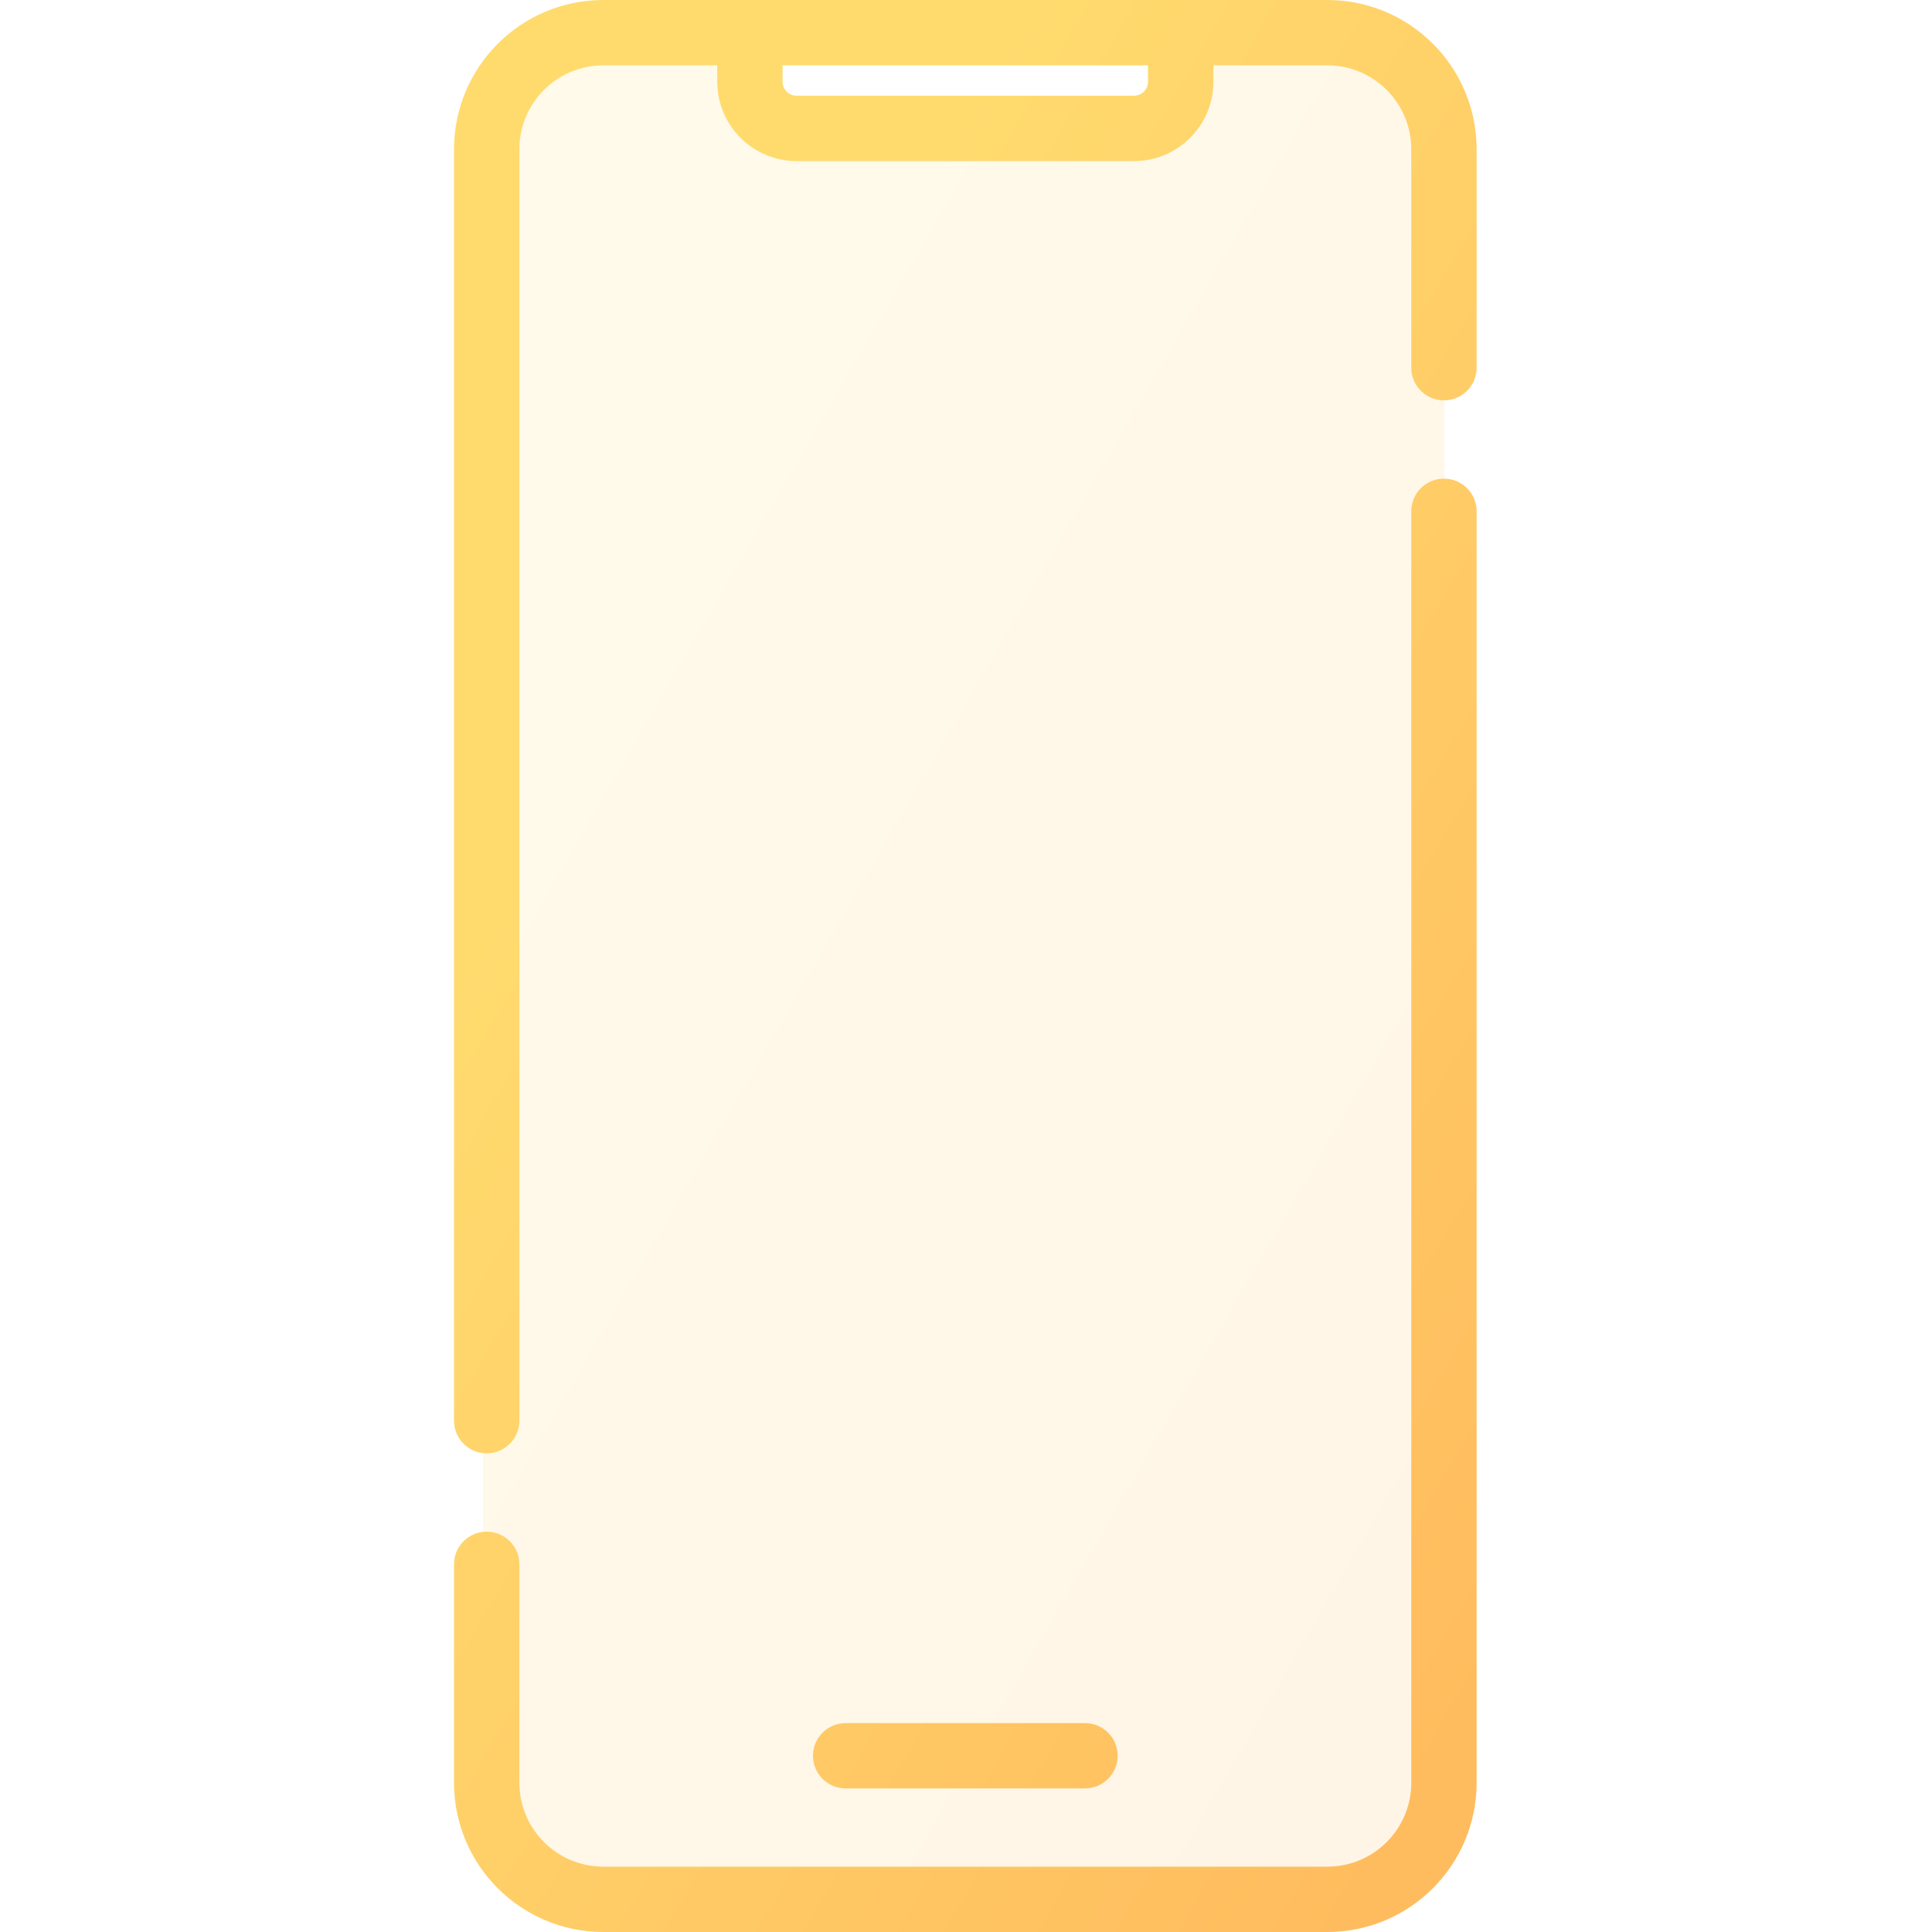
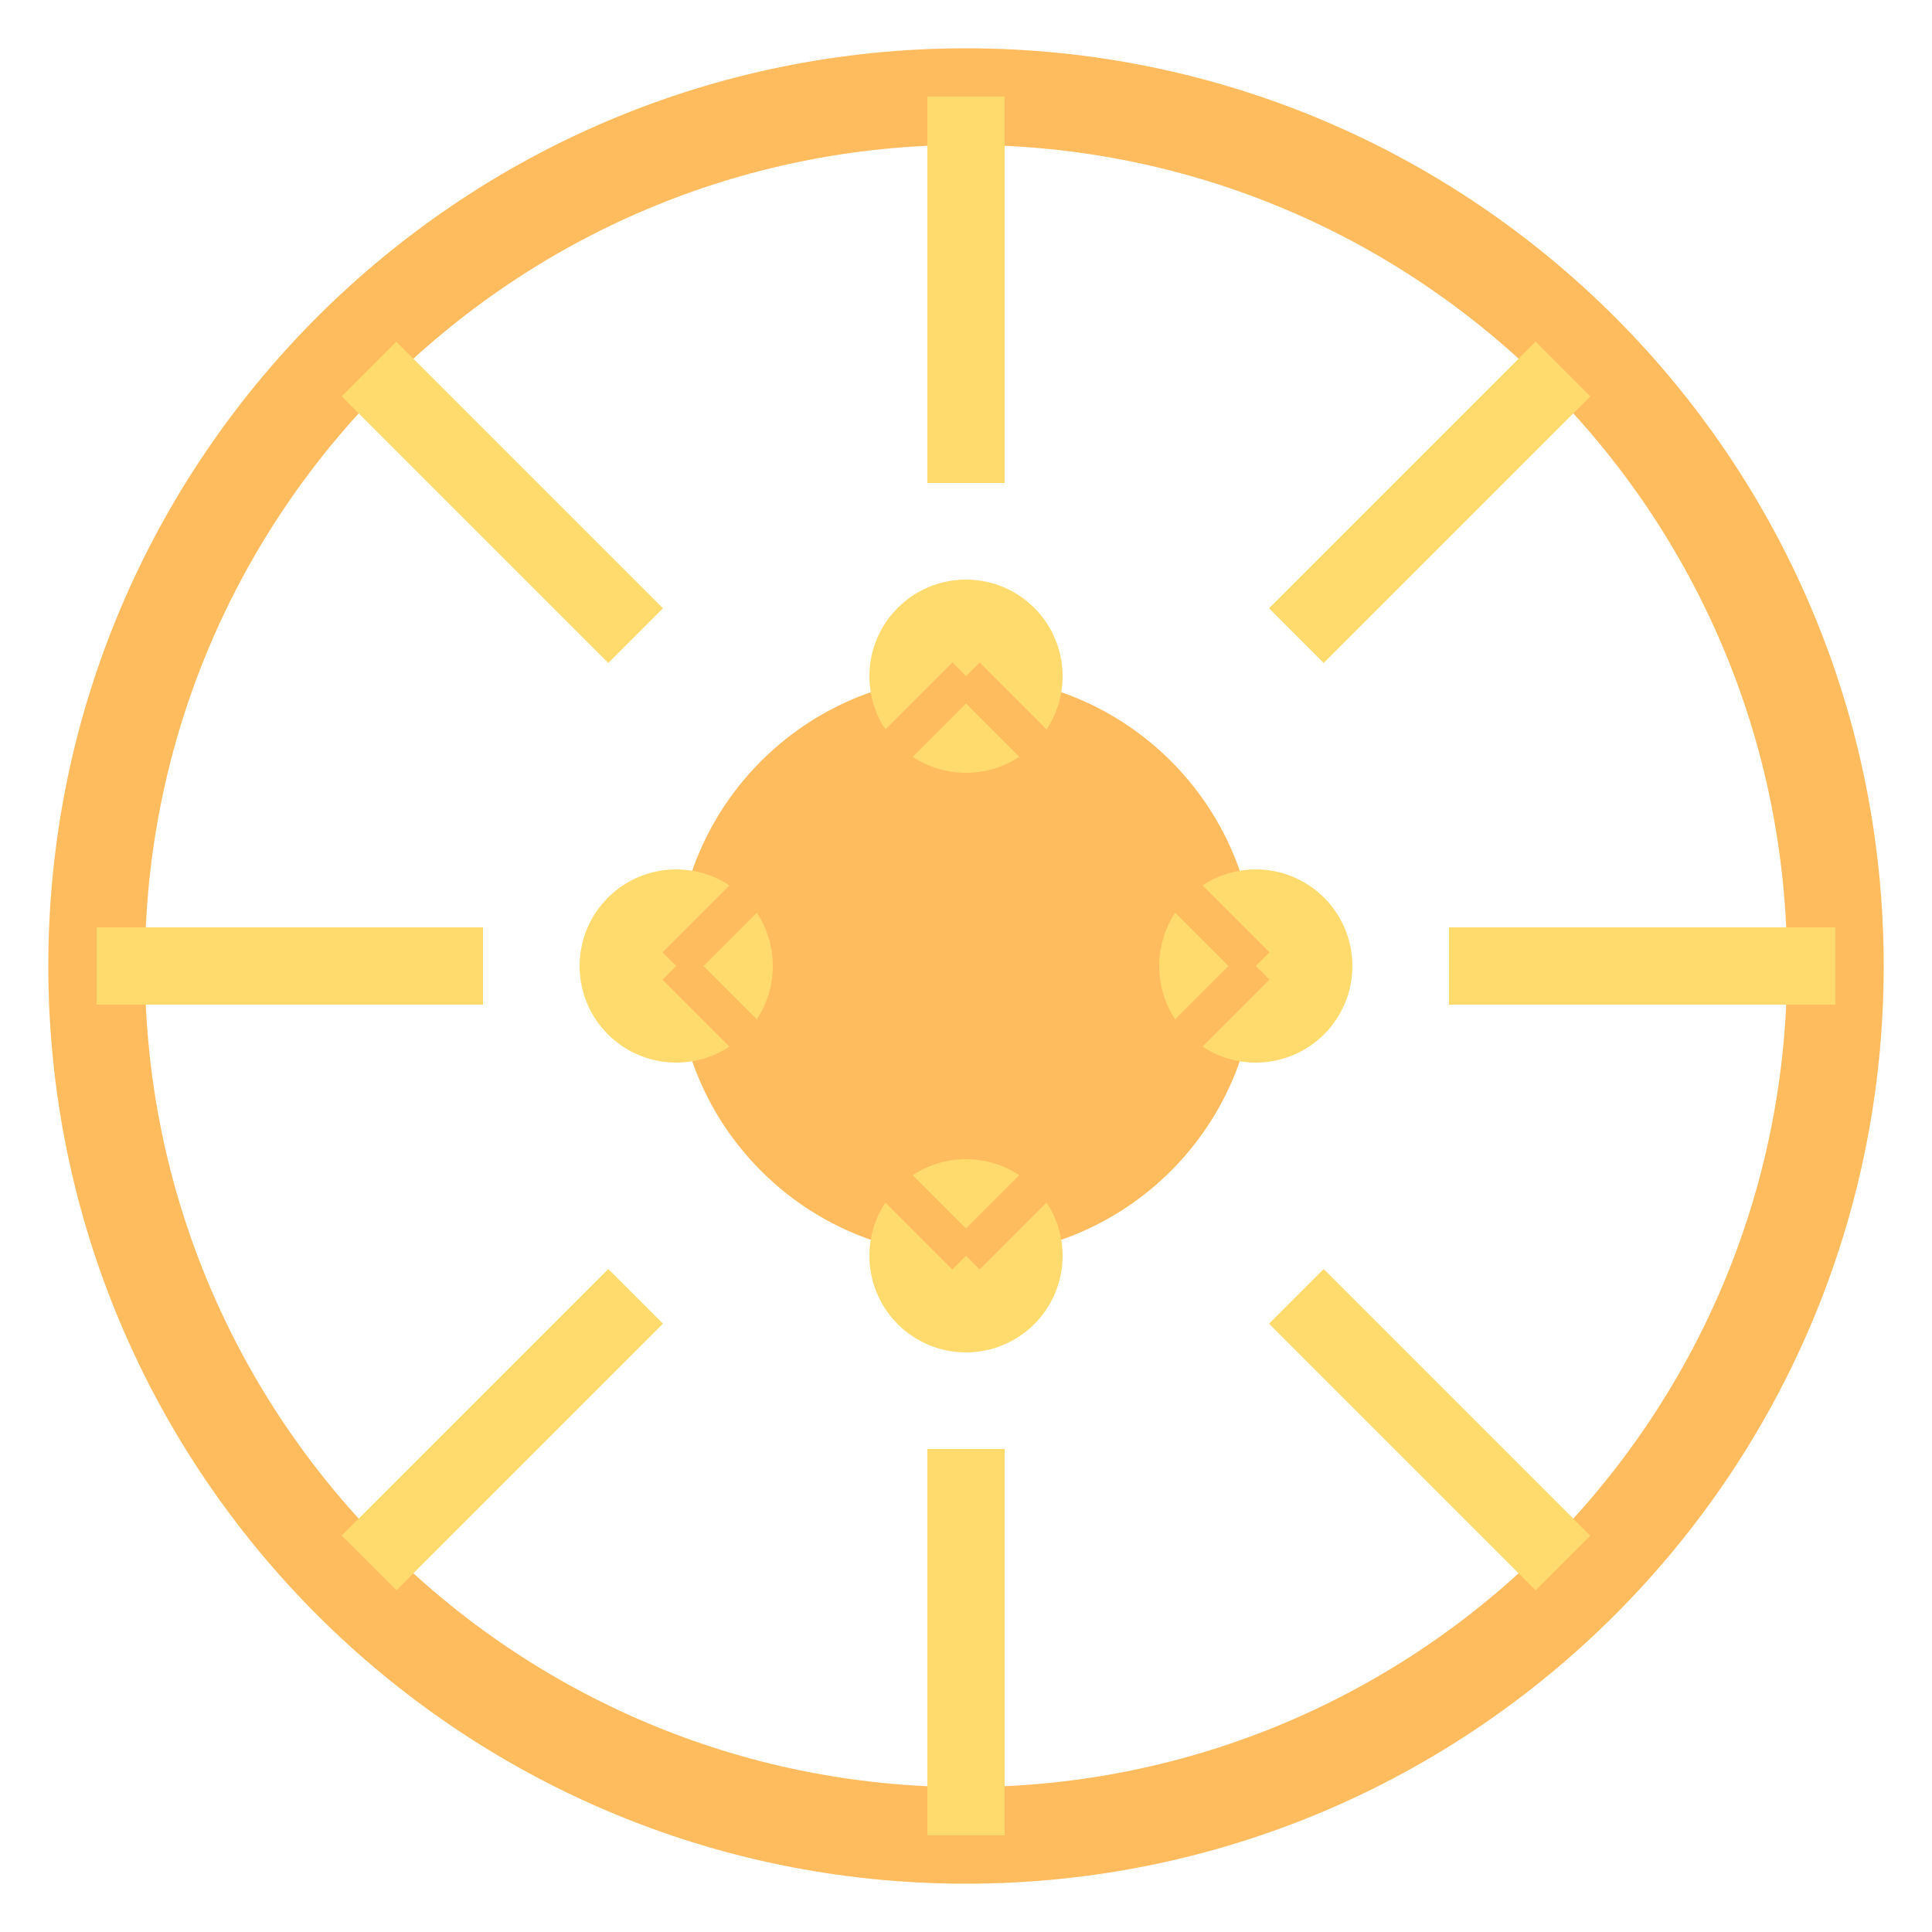
- <svg xmlns="http://www.w3.org/2000/svg" width="40" height="40" viewBox="0 0 22 40" fill="none">
-   <path opacity="0.15" fill-rule="evenodd" clip-rule="evenodd" d="M3 1C1.895 1 1 1.895 1 3V37C1 38.105 1.895 39 3 39H18.9C20.005 39 20.9 38.105 20.9 37V3C20.9 1.895 20.005 1 18.9 1H15.663V2H6.237V1H3Z" fill="url(#paint0_linear)" />
-   <path d="M8.509 35.675C8.135 35.675 7.832 35.977 7.832 36.351C7.832 36.724 8.135 37.027 8.509 37.027V35.675ZM13.463 37.027C13.837 37.027 14.14 36.724 14.14 36.351C14.14 35.977 13.837 35.675 13.463 35.675V37.027ZM0.4 29.414C0.4 29.788 0.703 30.09 1.076 30.09C1.45 30.09 1.753 29.788 1.753 29.414H0.4ZM1.753 32.387C1.753 32.013 1.45 31.711 1.076 31.711C0.703 31.711 0.4 32.013 0.4 32.387H1.753ZM20.219 7.613C20.219 7.987 20.522 8.289 20.895 8.289C21.269 8.289 21.572 7.987 21.572 7.613H20.219ZM21.572 10.586C21.572 10.212 21.269 9.91 20.895 9.91C20.522 9.91 20.219 10.212 20.219 10.586H21.572ZM18.48 38.647H3.492V40H18.48V38.647ZM3.492 1.353H6.527V0H3.492V1.353ZM5.85 1.692H7.203V0.676H5.85V1.692ZM7.493 3.335H14.479V1.982H7.493V3.335ZM6.527 1.353H15.445V0H6.527V1.353ZM15.445 1.353H18.48V0H15.445V1.353ZM16.122 1.692V0.676H14.769V1.692H16.122ZM8.509 37.027H13.463V35.675H8.509V37.027ZM1.753 29.414V3.092H0.4V29.414H1.753ZM1.753 36.908V32.387H0.4V36.908H1.753ZM20.219 3.092V7.613H21.572V3.092H20.219ZM20.219 10.586V36.908H21.572V10.586H20.219ZM14.479 3.335C15.386 3.335 16.122 2.599 16.122 1.692H14.769C14.769 1.852 14.639 1.982 14.479 1.982V3.335ZM3.492 38.647C2.531 38.647 1.753 37.869 1.753 36.908H0.4C0.4 38.616 1.784 40 3.492 40V38.647ZM18.48 40C20.188 40 21.572 38.616 21.572 36.908H20.219C20.219 37.869 19.441 38.647 18.48 38.647V40ZM18.48 1.353C19.441 1.353 20.219 2.131 20.219 3.092H21.572C21.572 1.384 20.188 0 18.48 0V1.353ZM5.85 1.692C5.85 2.599 6.586 3.335 7.493 3.335V1.982C7.333 1.982 7.203 1.852 7.203 1.692H5.85ZM3.492 0C1.784 0 0.4 1.384 0.4 3.092H1.753C1.753 2.131 2.531 1.353 3.492 1.353V0Z" fill="url(#paint1_linear)" />
-   <defs>
-     <linearGradient id="paint0_linear" x1="2.128" y1="1" x2="30.702" y2="17.524" gradientUnits="userSpaceOnUse">
-       <stop offset="0.259" stop-color="#FFDB6E" />
-       <stop offset="1" stop-color="#FFBC5E" />
-     </linearGradient>
-     <linearGradient id="paint1_linear" x1="1.6" y1="8.08974e-07" x2="31.837" y2="17.673" gradientUnits="userSpaceOnUse">
-       <stop offset="0.259" stop-color="#FFDB6E" />
-       <stop offset="1" stop-color="#FFBC5E" />
-     </linearGradient>
-   </defs>
+ <svg xmlns="http://www.w3.org/2000/svg" viewBox="0 0 100 100" width="100" height="100">
+   <circle cx="50" cy="50" r="45" stroke="#ffbc5e" stroke-width="5" fill="none" />
+   <g stroke="#ffdb6e" stroke-width="4" fill="none">
+     <line x1="50" y1="5" x2="50" y2="25" />
+     <line x1="50" y1="75" x2="50" y2="95" />
+     <line x1="95" y1="50" x2="75" y2="50" />
+     <line x1="5" y1="50" x2="25" y2="50" />
+     <line x1="19.1" y1="19.1" x2="32.9" y2="32.9" />
+     <line x1="19.1" y1="80.9" x2="32.9" y2="67.1" />
+     <line x1="80.9" y1="19.1" x2="67.1" y2="32.9" />
+     <line x1="80.9" y1="80.9" x2="67.1" y2="67.1" />
+   </g>
+   <circle cx="50" cy="50" r="15" fill="#ffbc5e" />
+   <circle cx="50" cy="35" r="5" fill="#ffdb6e" />
+   <circle cx="50" cy="65" r="5" fill="#ffdb6e" />
+   <circle cx="65" cy="50" r="5" fill="#ffdb6e" />
+   <circle cx="35" cy="50" r="5" fill="#ffdb6e" />
+   <line x1="50" y1="35" x2="65" y2="50" stroke="#ffbc5e" stroke-width="2" />
+   <line x1="50" y1="35" x2="35" y2="50" stroke="#ffbc5e" stroke-width="2" />
+   <line x1="50" y1="65" x2="65" y2="50" stroke="#ffbc5e" stroke-width="2" />
+   <line x1="50" y1="65" x2="35" y2="50" stroke="#ffbc5e" stroke-width="2" />
</svg>
